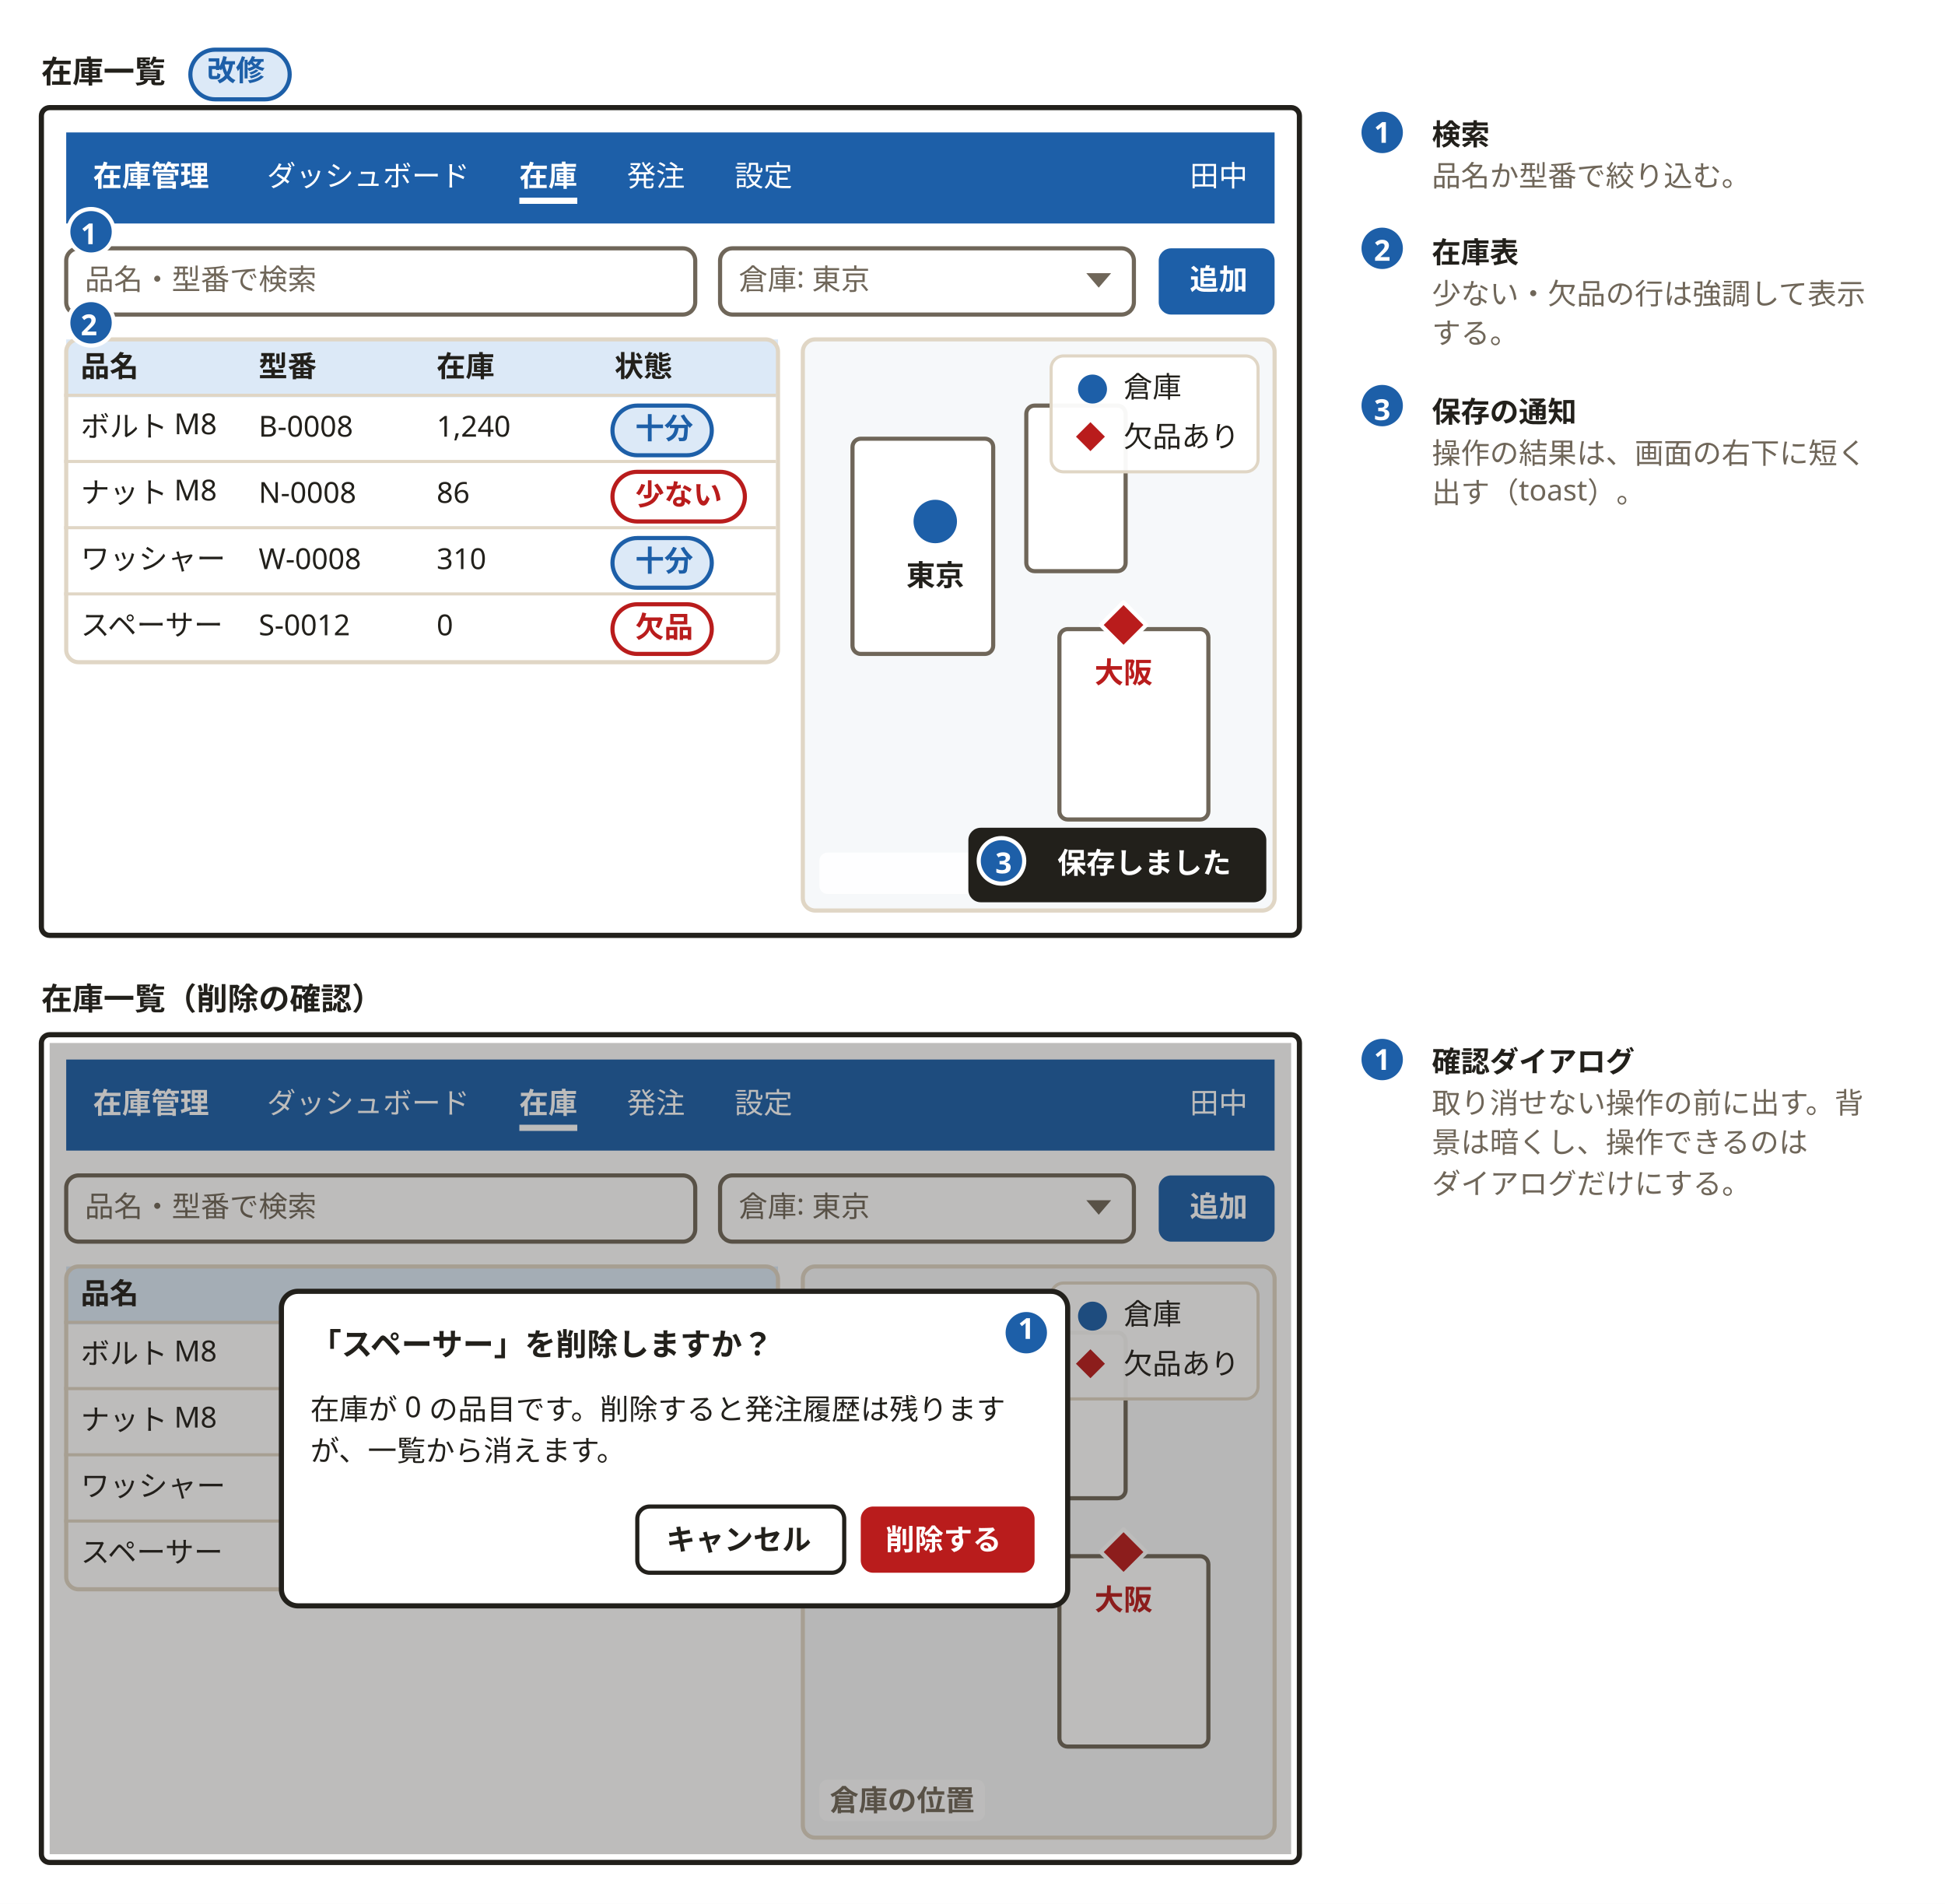
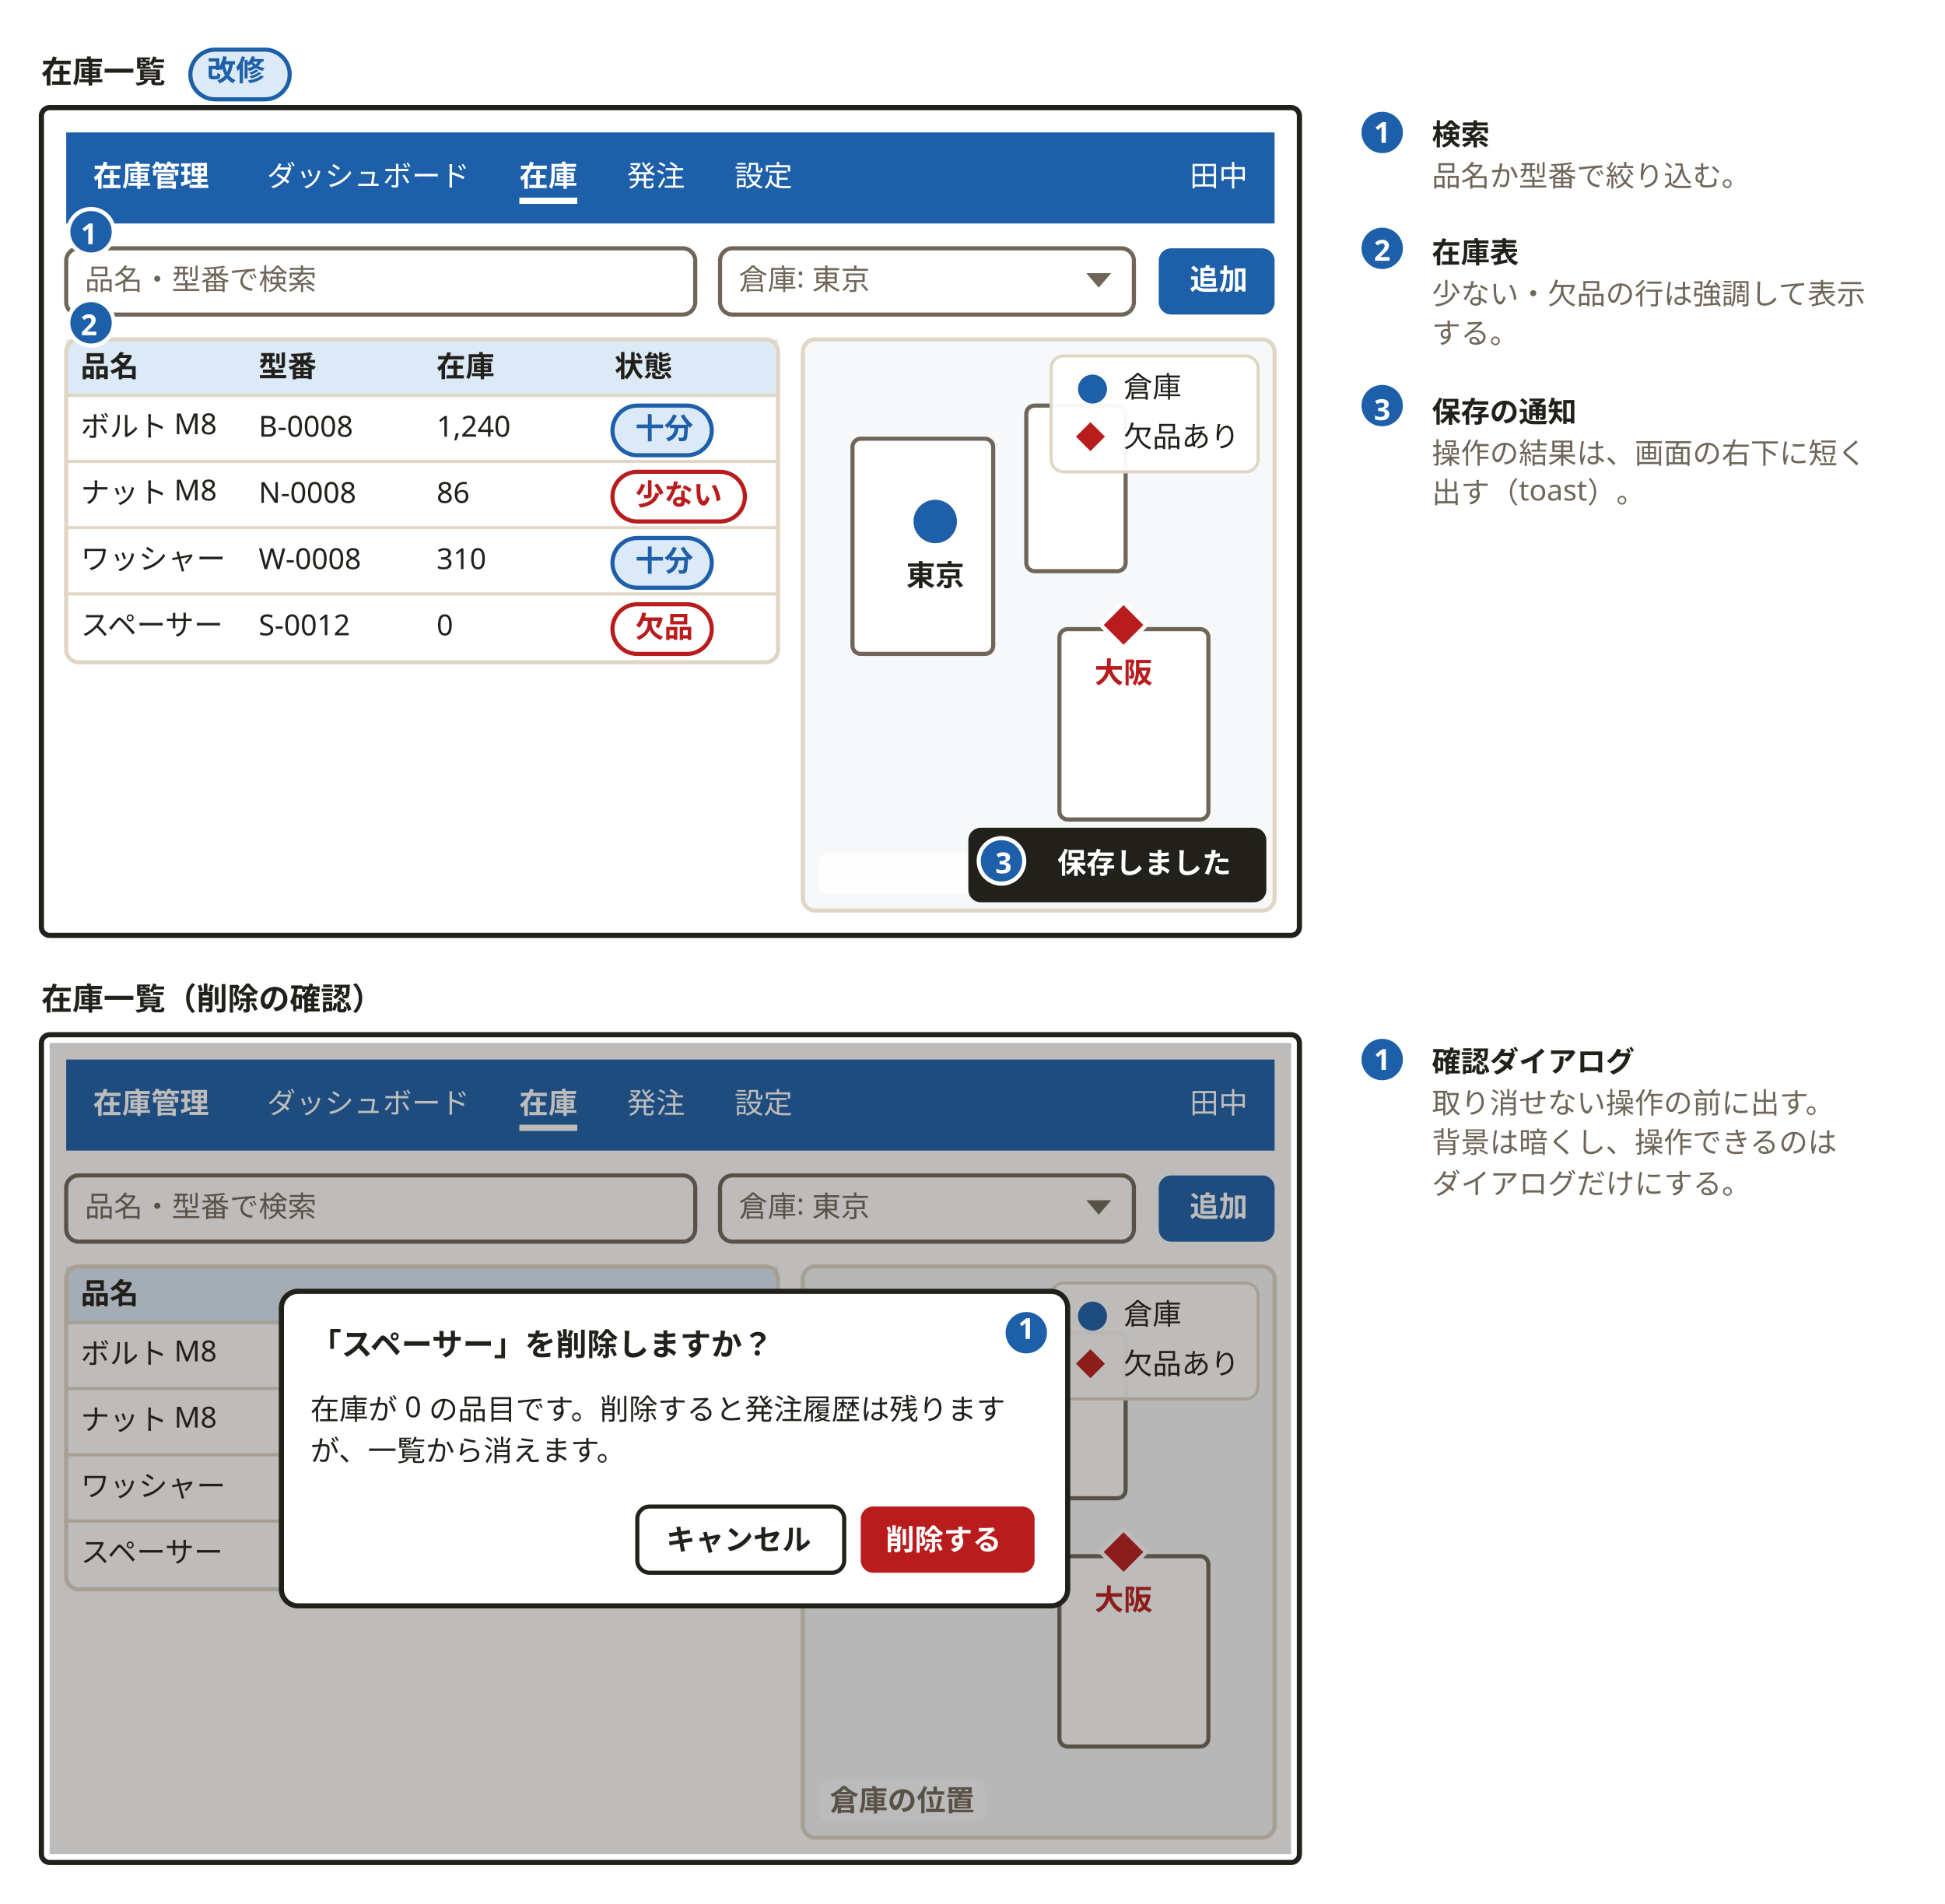
<svg xmlns="http://www.w3.org/2000/svg" width="940" height="920" viewBox="0 0 940 920" role="img" aria-labelledby="svg-title">
  <style>
    text { font-family: 'Hiragino Sans','Hiragino Kaku Gothic ProN','Yu Gothic','YuGothic',Meiryo,'Noto Sans JP',sans-serif; }
    .emoji { font-family: 'Noto Color Emoji','Segoe UI Emoji',sans-serif; }
  </style>
  <rect x="0" y="0" width="940" height="920" fill="#ffffff" />
  <text x="20" y="40" font-size="15" font-weight="700" fill="#22201b">在庫一覧</text>
  <rect x="92" y="24" width="48" height="24" rx="12" fill="#dce9f7" stroke="#1d5fa8" stroke-width="2" />
  <text x="114" y="39" text-anchor="middle" font-size="14" font-weight="700" fill="#1d5fa8">改修</text>
  <rect x="20" y="52" width="608" height="400" rx="4" fill="#ffffff" stroke="#22201b" stroke-width="2.5" />
  <rect x="32" y="64" width="584" height="44" fill="#1d5fa8" />
  <text x="45" y="90" font-size="14" font-weight="700" fill="#ffffff">在庫管理</text>
  <text x="129" y="90" font-size="14" font-weight="400" fill="#ffffff">ダッシュボード</text>
  <text x="251" y="90" font-size="14" font-weight="700" fill="#ffffff">在庫</text>
  <path d="M251,97 L279,97" fill="none" stroke="#ffffff" stroke-width="3" stroke-linejoin="round" />
  <text x="303" y="90" font-size="14" font-weight="400" fill="#ffffff">発注</text>
  <text x="355" y="90" font-size="14" font-weight="400" fill="#ffffff">設定</text>
  <text x="603" y="90" text-anchor="end" font-size="14" font-weight="400" fill="#ffffff">田中</text>
  <rect x="32" y="120" width="304" height="32" rx="6" fill="#ffffff" stroke="#6f6659" stroke-width="2" />
  <text x="41" y="140" font-size="14" font-weight="400" fill="#6f6659">品名・型番で検索</text>
  <rect x="348" y="120" width="200" height="32" rx="6" fill="#ffffff" stroke="#6f6659" stroke-width="2" />
  <text x="357" y="140" font-size="14" font-weight="400" fill="#6f6659">倉庫: 東京</text>
  <path d="M525,132 L537,132 L531,139 Z" fill="#6f6659" />
  <rect x="560" y="120" width="56" height="32" rx="6" fill="#1d5fa8" />
  <text x="589" y="140" text-anchor="middle" font-size="14" font-weight="700" fill="#ffffff">追加</text>
  <rect x="32" y="164" width="344" height="28" fill="#dce9f7" />
  <text x="39" y="182" font-size="14" font-weight="700" fill="#22201b">品名</text>
  <text x="125" y="182" font-size="14" font-weight="700" fill="#22201b">型番</text>
  <text x="211" y="182" font-size="14" font-weight="700" fill="#22201b">在庫</text>
  <text x="297" y="182" font-size="14" font-weight="700" fill="#22201b">状態</text>
  <path d="M31,191 L375,191" fill="none" stroke="#e0d6c5" stroke-width="1.5" stroke-linejoin="round" />
  <text x="39" y="211" font-size="14" font-weight="400" fill="#22201b">ボルト M8</text>
  <text x="125" y="211" font-size="14" font-weight="400" fill="#22201b">B-0008</text>
  <text x="211" y="211" font-size="14" font-weight="400" fill="#22201b">1,240</text>
  <rect x="296" y="196" width="48" height="24" rx="12" fill="#dce9f7" stroke="#1d5fa8" stroke-width="2" />
  <text x="321" y="212" text-anchor="middle" font-size="14" font-weight="700" fill="#1d5fa8">十分</text>
  <path d="M31,223 L375,223" fill="none" stroke="#e0d6c5" stroke-width="1.5" stroke-linejoin="round" />
  <text x="39" y="243" font-size="14" font-weight="400" fill="#22201b">ナット M8</text>
  <text x="125" y="243" font-size="14" font-weight="400" fill="#22201b">N-0008</text>
  <text x="211" y="243" font-size="14" font-weight="400" fill="#22201b">86</text>
  <rect x="296" y="228" width="64" height="24" rx="12" fill="#ffffff" stroke="#b91c1c" stroke-width="2" />
  <text x="328" y="244" text-anchor="middle" font-size="14" font-weight="700" fill="#b91c1c">少ない</text>
  <path d="M31,255 L375,255" fill="none" stroke="#e0d6c5" stroke-width="1.5" stroke-linejoin="round" />
  <text x="39" y="275" font-size="14" font-weight="400" fill="#22201b">ワッシャー</text>
  <text x="125" y="275" font-size="14" font-weight="400" fill="#22201b">W-0008</text>
  <text x="211" y="275" font-size="14" font-weight="400" fill="#22201b">310</text>
  <rect x="296" y="260" width="48" height="24" rx="12" fill="#dce9f7" stroke="#1d5fa8" stroke-width="2" />
  <text x="321" y="276" text-anchor="middle" font-size="14" font-weight="700" fill="#1d5fa8">十分</text>
  <path d="M31,287 L375,287" fill="none" stroke="#e0d6c5" stroke-width="1.5" stroke-linejoin="round" />
  <text x="39" y="307" font-size="14" font-weight="400" fill="#22201b">スペーサー</text>
  <text x="125" y="307" font-size="14" font-weight="400" fill="#22201b">S-0012</text>
  <text x="211" y="307" font-size="14" font-weight="400" fill="#22201b">0</text>
  <rect x="296" y="292" width="48" height="24" rx="12" fill="#ffffff" stroke="#b91c1c" stroke-width="2" />
  <text x="321" y="308" text-anchor="middle" font-size="14" font-weight="700" fill="#b91c1c">欠品</text>
  <rect x="32" y="164" width="344" height="156" rx="6" fill="none" stroke="#e0d6c5" stroke-width="2" />
  <rect x="388" y="164" width="228" height="276" rx="6" fill="#f6f8fa" stroke="#e0d6c5" stroke-width="2" />
  <rect x="412" y="212" width="68" height="104" rx="4" fill="#ffffff" stroke="#6f6659" stroke-width="2" />
  <rect x="496" y="196" width="48" height="80" rx="4" fill="#ffffff" stroke="#6f6659" stroke-width="2" />
  <rect x="512" y="304" width="72" height="92" rx="4" fill="#ffffff" stroke="#6f6659" stroke-width="2" />
  <circle cx="452" cy="252" r="12" fill="#1d5fa8" stroke="#ffffff" stroke-width="3" />
  <rect x="432" y="268" width="36" height="20" rx="4" fill="#ffffff" fill-opacity="0.92" />
  <text x="452" y="283" text-anchor="middle" font-size="14" font-weight="700" fill="#22201b">東京</text>
  <path d="M543,291 L554,302 L543,313 L532,302 Z" fill="#b91c1c" stroke="#ffffff" stroke-width="2" stroke-linejoin="round" />
  <rect x="524" y="316" width="36" height="20" rx="4" fill="#ffffff" fill-opacity="0.92" />
  <text x="543" y="330" text-anchor="middle" font-size="14" font-weight="700" fill="#b91c1c">大阪</text>
  <rect x="508" y="172" width="100" height="56" rx="6" fill="#ffffff" fill-opacity="0.95" stroke="#e0d6c5" stroke-width="1.5" />
  <circle cx="528" cy="188" r="7" fill="#1d5fa8" />
  <text x="543" y="192" font-size="14" font-weight="400" fill="#22201b">倉庫</text>
  <path d="M527,204 L534,211 L527,218 L520,211 Z" fill="#b91c1c" />
  <text x="543" y="216" font-size="14" font-weight="400" fill="#22201b">欠品あり</text>
  <rect x="396" y="412" width="80" height="20" rx="4" fill="#ffffff" fill-opacity="0.92" />
  <rect x="468" y="400" width="144" height="36" rx="6" fill="#22201b" />
  <text x="553" y="422" text-anchor="middle" font-size="14" font-weight="700" fill="#ffffff">保存しました</text>
  <g role="img" aria-label="注釈 1" data-badge="">
    <circle cx="44" cy="112" r="11" fill="#1d5fa8" stroke="#ffffff" stroke-width="2" />
    <text x="43" y="118" text-anchor="middle" font-size="14" font-weight="700" fill="#ffffff">1</text>
  </g>
  <g role="img" aria-label="注釈 2" data-badge="">
    <circle cx="44" cy="156" r="11" fill="#1d5fa8" stroke="#ffffff" stroke-width="2" />
    <text x="43" y="162" text-anchor="middle" font-size="14" font-weight="700" fill="#ffffff">2</text>
  </g>
  <g role="img" aria-label="注釈 3" data-badge="">
    <circle cx="484" cy="416" r="11" fill="#1d5fa8" stroke="#ffffff" stroke-width="2" />
    <text x="485" y="422" text-anchor="middle" font-size="14" font-weight="700" fill="#ffffff">3</text>
  </g>
  <g role="img" aria-label="注釈 1" data-badge="">
    <circle cx="668" cy="64" r="11" fill="#1d5fa8" stroke="#ffffff" stroke-width="2" />
    <text x="668" y="69" text-anchor="middle" font-size="14" font-weight="700" fill="#ffffff">1</text>
  </g>
  <text x="692" y="70" font-size="14" font-weight="700" fill="#22201b">検索</text>
  <text x="692" y="90" font-size="14" font-weight="400" fill="#6f6659">品名か型番で絞り込む。</text>
  <g role="img" aria-label="注釈 2" data-badge="">
    <circle cx="668" cy="120" r="11" fill="#1d5fa8" stroke="#ffffff" stroke-width="2" />
    <text x="668" y="126" text-anchor="middle" font-size="14" font-weight="700" fill="#ffffff">2</text>
  </g>
  <text x="692" y="127" font-size="14" font-weight="700" fill="#22201b">在庫表</text>
  <text x="692" y="147" font-size="14" font-weight="400" fill="#6f6659">少ない・欠品の行は強調して表示</text>
  <text x="692" y="166" font-size="14" font-weight="400" fill="#6f6659">する。</text>
  <g role="img" aria-label="注釈 3" data-badge="">
    <circle cx="668" cy="196" r="11" fill="#1d5fa8" stroke="#ffffff" stroke-width="2" />
    <text x="668" y="203" text-anchor="middle" font-size="14" font-weight="700" fill="#ffffff">3</text>
  </g>
  <text x="692" y="204" font-size="14" font-weight="700" fill="#22201b">保存の通知</text>
  <text x="692" y="224" font-size="14" font-weight="400" fill="#6f6659">操作の結果は、画面の右下に短く</text>
  <text x="692" y="243" font-size="14" font-weight="400" fill="#6f6659">出す（toast）。</text>
  <text x="20" y="488" font-size="15" font-weight="700" fill="#22201b">在庫一覧（削除の確認）</text>
  <rect x="20" y="500" width="608" height="400" rx="4" fill="#ffffff" stroke="#22201b" stroke-width="2.5" />
  <rect x="32" y="512" width="584" height="44" fill="#1d5fa8" />
  <text x="45" y="538" font-size="14" font-weight="700" fill="#ffffff">在庫管理</text>
  <text x="129" y="538" font-size="14" font-weight="400" fill="#ffffff">ダッシュボード</text>
  <text x="251" y="538" font-size="14" font-weight="700" fill="#ffffff">在庫</text>
  <path d="M251,545 L279,545" fill="none" stroke="#ffffff" stroke-width="3" stroke-linejoin="round" />
  <text x="303" y="538" font-size="14" font-weight="400" fill="#ffffff">発注</text>
  <text x="355" y="538" font-size="14" font-weight="400" fill="#ffffff">設定</text>
  <text x="603" y="538" text-anchor="end" font-size="14" font-weight="400" fill="#ffffff">田中</text>
  <rect x="32" y="568" width="304" height="32" rx="6" fill="#ffffff" stroke="#6f6659" stroke-width="2" />
  <text x="41" y="588" font-size="14" font-weight="400" fill="#6f6659">品名・型番で検索</text>
  <rect x="348" y="568" width="200" height="32" rx="6" fill="#ffffff" stroke="#6f6659" stroke-width="2" />
  <text x="357" y="588" font-size="14" font-weight="400" fill="#6f6659">倉庫: 東京</text>
  <path d="M525,580 L537,580 L531,587 Z" fill="#6f6659" />
  <rect x="560" y="568" width="56" height="32" rx="6" fill="#1d5fa8" />
  <text x="589" y="588" text-anchor="middle" font-size="14" font-weight="700" fill="#ffffff">追加</text>
  <rect x="32" y="612" width="344" height="28" fill="#dce9f7" />
  <text x="39" y="630" font-size="14" font-weight="700" fill="#22201b">品名</text>
  <path d="M31,639 L375,639" fill="none" stroke="#e0d6c5" stroke-width="1.5" stroke-linejoin="round" />
  <text x="39" y="659" font-size="14" font-weight="400" fill="#22201b">ボルト M8</text>
  <path d="M31,671 L375,671" fill="none" stroke="#e0d6c5" stroke-width="1.5" stroke-linejoin="round" />
  <text x="39" y="691" font-size="14" font-weight="400" fill="#22201b">ナット M8</text>
  <path d="M31,703 L375,703" fill="none" stroke="#e0d6c5" stroke-width="1.5" stroke-linejoin="round" />
  <text x="39" y="723" font-size="14" font-weight="400" fill="#22201b">ワッシャー</text>
  <path d="M31,735 L375,735" fill="none" stroke="#e0d6c5" stroke-width="1.5" stroke-linejoin="round" />
  <text x="39" y="755" font-size="14" font-weight="400" fill="#22201b">スペーサー</text>
  <rect x="32" y="612" width="344" height="156" rx="6" fill="none" stroke="#e0d6c5" stroke-width="2" />
  <rect x="388" y="612" width="228" height="276" rx="6" fill="#f6f8fa" stroke="#e0d6c5" stroke-width="2" />
  <rect x="496" y="644" width="48" height="80" rx="4" fill="#ffffff" stroke="#6f6659" stroke-width="2" />
  <rect x="512" y="752" width="72" height="92" rx="4" fill="#ffffff" stroke="#6f6659" stroke-width="2" />
  <path d="M543,739 L554,750 L543,761 L532,750 Z" fill="#b91c1c" stroke="#ffffff" stroke-width="2" stroke-linejoin="round" />
  <rect x="524" y="764" width="36" height="20" rx="4" fill="#ffffff" fill-opacity="0.92" />
  <text x="543" y="778" text-anchor="middle" font-size="14" font-weight="700" fill="#b91c1c">大阪</text>
  <rect x="508" y="620" width="100" height="56" rx="6" fill="#ffffff" fill-opacity="0.95" stroke="#e0d6c5" stroke-width="1.5" />
  <circle cx="528" cy="636" r="7" fill="#1d5fa8" />
  <text x="543" y="640" font-size="14" font-weight="400" fill="#22201b">倉庫</text>
  <path d="M527,652 L534,659 L527,666 L520,659 Z" fill="#b91c1c" />
  <text x="543" y="664" font-size="14" font-weight="400" fill="#22201b">欠品あり</text>
  <rect x="396" y="860" width="80" height="20" rx="4" fill="#ffffff" fill-opacity="0.92" />
  <text x="401" y="875" font-size="14" font-weight="700" fill="#6f6659">倉庫の位置</text>
  <rect x="24" y="504" width="600" height="392" fill="#22201b" fill-opacity="0.3" />
  <rect x="136" y="624" width="380" height="152" rx="8" fill="#ffffff" stroke="#22201b" stroke-width="2.5" />
  <text x="150" y="655" font-size="15" font-weight="700" fill="#22201b">「スペーサー」を削除しますか？</text>
  <rect x="144" y="664" width="364" height="56" fill="#ffffff" />
  <text x="150" y="686" font-size="14" font-weight="400" fill="#22201b">在庫が 0 の品目です。削除すると発注履歴は残ります</text>
  <text x="150" y="706" font-size="14" font-weight="400" fill="#22201b">が、一覧から消えます。</text>
  <rect x="416" y="728" width="84" height="32" rx="6" fill="#b91c1c" />
  <text x="456" y="749" text-anchor="middle" font-size="14" font-weight="700" fill="#ffffff">削除する</text>
  <rect x="308" y="728" width="100" height="32" rx="6" fill="#ffffff" stroke="#22201b" stroke-width="2" />
  <text x="357" y="749" text-anchor="middle" font-size="14" font-weight="700" fill="#22201b">キャンセル</text>
  <g role="img" aria-label="注釈 1" data-badge="">
    <circle cx="496" cy="644" r="11" fill="#1d5fa8" stroke="#ffffff" stroke-width="2" />
    <text x="496" y="647" text-anchor="middle" font-size="14" font-weight="700" fill="#ffffff">1</text>
  </g>
  <g role="img" aria-label="注釈 1" data-badge="">
    <circle cx="668" cy="512" r="11" fill="#1d5fa8" stroke="#ffffff" stroke-width="2" />
    <text x="668" y="517" text-anchor="middle" font-size="14" font-weight="700" fill="#ffffff">1</text>
  </g>
  <text x="692" y="518" font-size="14" font-weight="700" fill="#22201b">確認ダイアログ</text>
-   <text x="692" y="538" font-size="14" font-weight="400" fill="#6f6659">取り消せない操作の前に出す。背</text>
-   <text x="692" y="557" font-size="14" font-weight="400" fill="#6f6659">景は暗くし、操作できるのは</text>
+   <text x="692" y="538" font-size="14" font-weight="400" fill="#6f6659">取り消せない操作の前に出す。</text>
+   <text x="692" y="557" font-size="14" font-weight="400" fill="#6f6659">背景は暗くし、操作できるのは</text>
  <text x="692" y="577" font-size="14" font-weight="400" fill="#6f6659">ダイアログだけにする。</text>
</svg>
